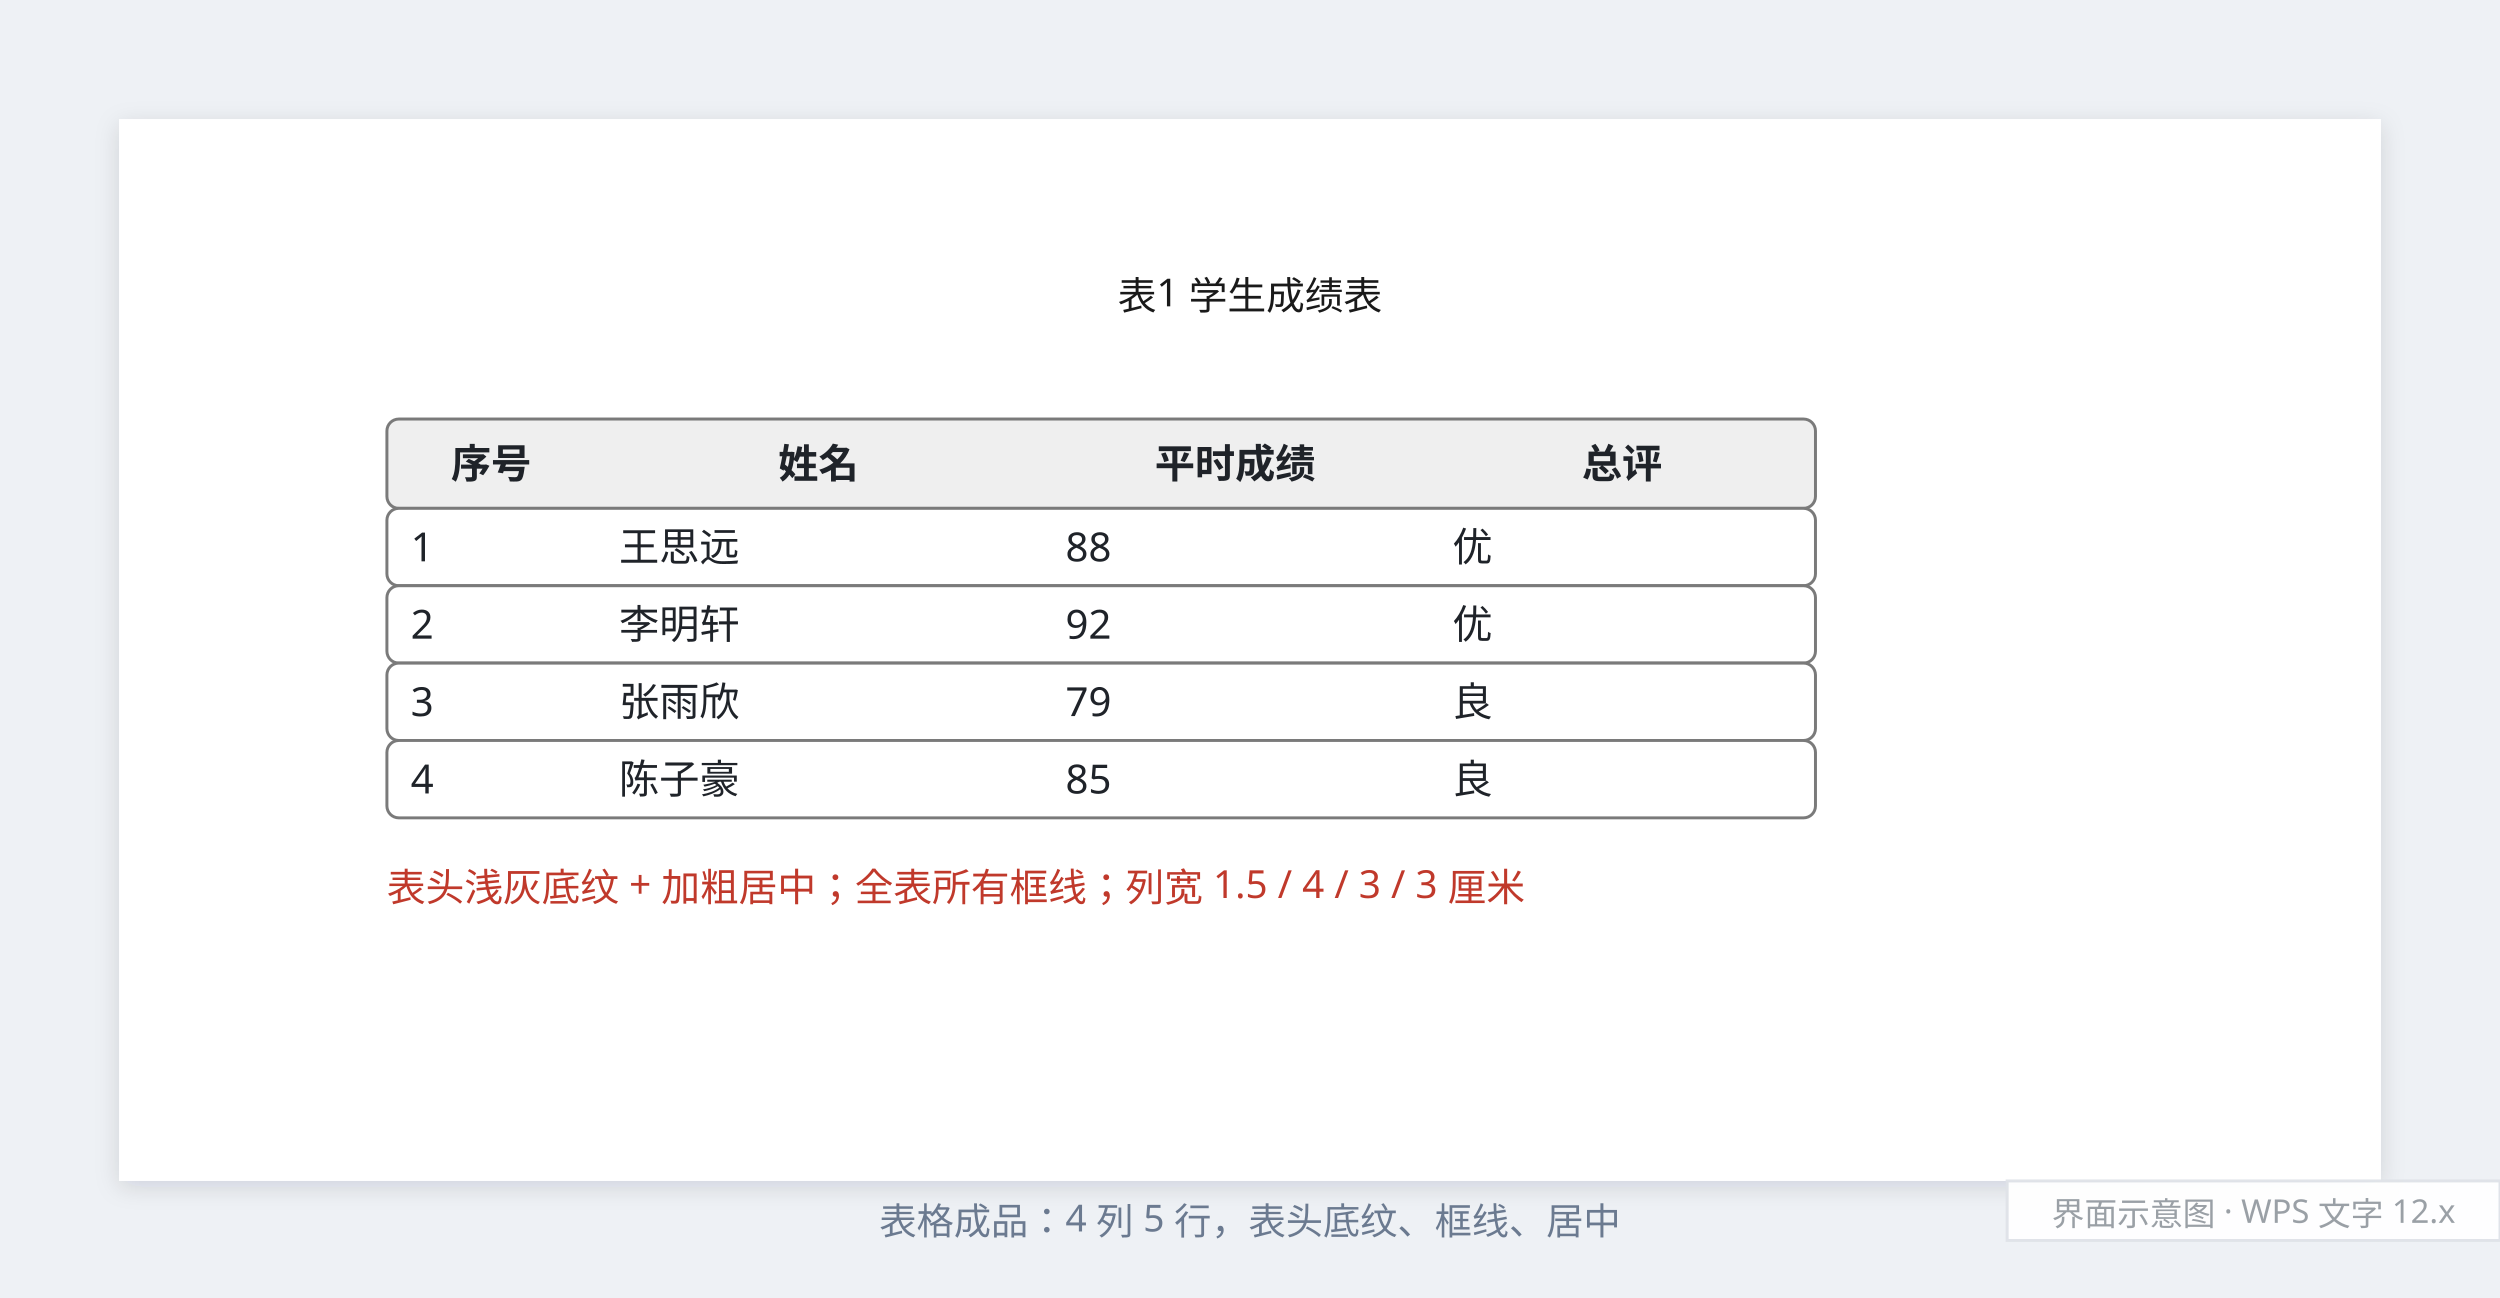
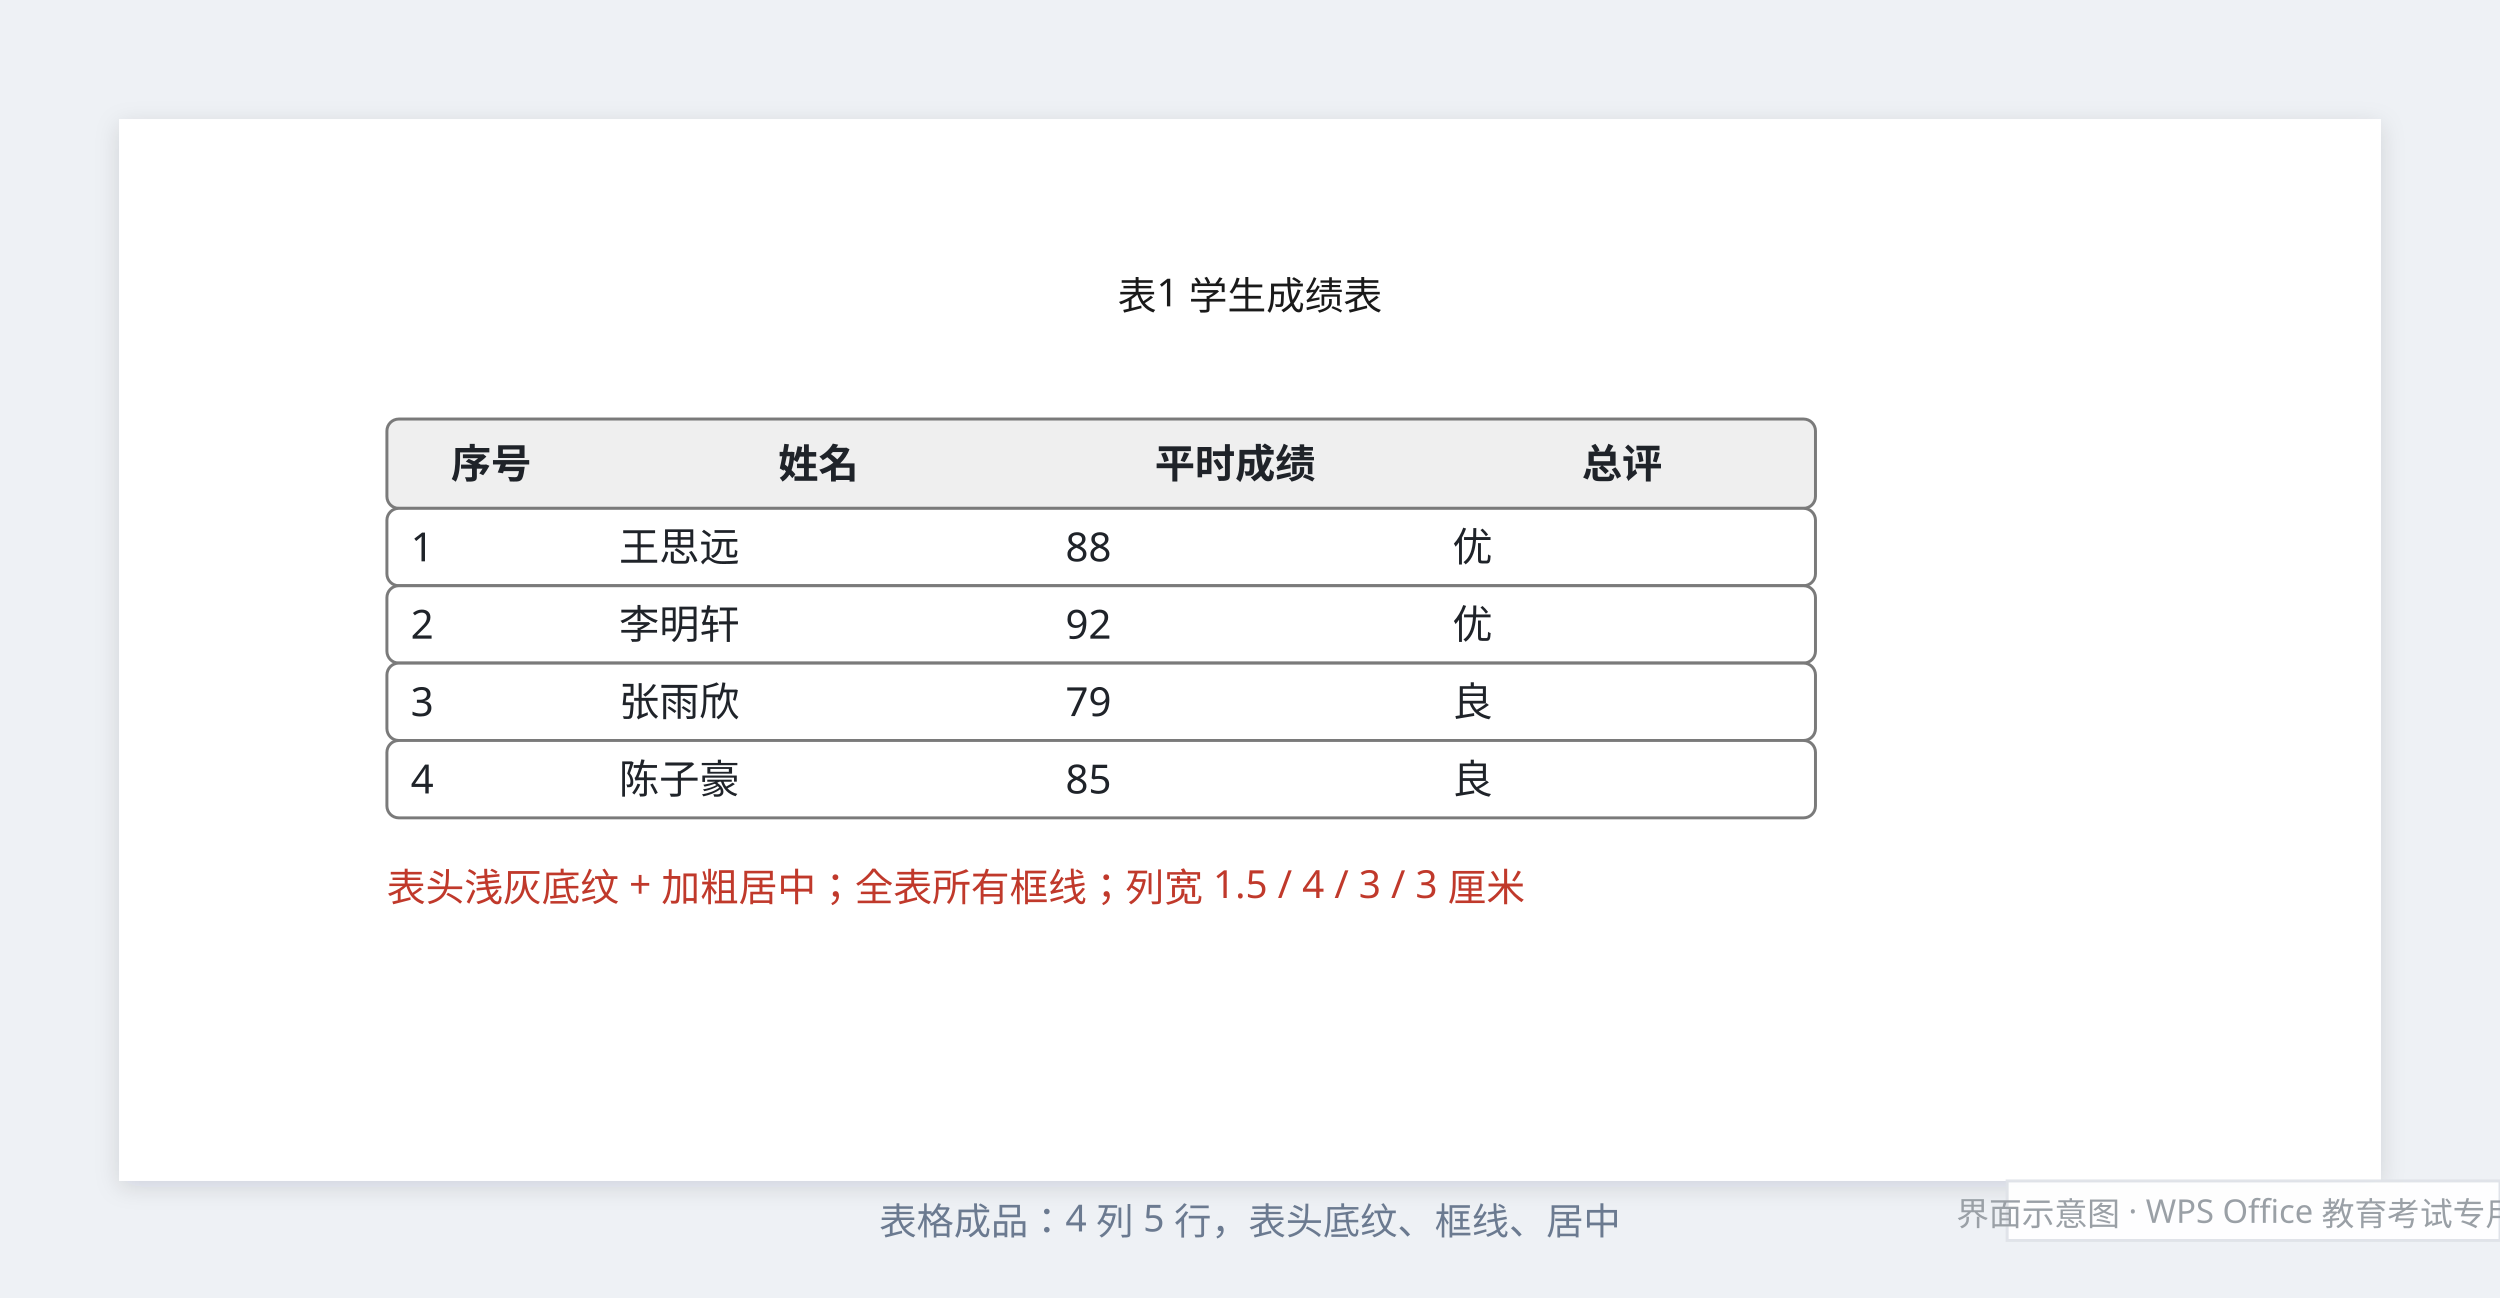
<svg xmlns="http://www.w3.org/2000/svg" width="840" height="436" viewBox="0 0 840 436">
  <defs>
    <filter id="sh" x="-20%" y="-20%" width="140%" height="140%">
      <feDropShadow dx="0" dy="2" stdDeviation="4" flood-color="#1F2329" flood-opacity="0.13" />
    </filter>
    <filter id="shs" x="-30%" y="-30%" width="160%" height="160%">
      <feDropShadow dx="0" dy="6" stdDeviation="10" flood-color="#1F2329" flood-opacity="0.18" />
    </filter>
  </defs>
  <rect width="840" height="436" fill="#EEF1F5" />
  <rect x="0.0" y="0.0" width="840.0" height="436.8" rx="0" fill="#EEF1F5" stroke="none" />
  <g transform="translate(40,40)">
    <rect x="0.0" y="0.0" width="760.0" height="356.8" rx="0" fill="#FFFFFF" stroke="none" filter="url(#sh)" />
    <text x="380.0" y="64.0" font-family="Microsoft YaHei, PingFang SC, Noto Sans SC, Source Han Sans SC, sans-serif" font-size="13.0" font-weight="400" fill="#1A1A1A" text-anchor="middle" opacity="1">表1 学生成绩表</text>
    <rect x="90.0" y="100.8" width="480.0" height="30.0" rx="4" fill="#EFEFEF" stroke="#7A7A7A" stroke-width="1" />
    <text x="125.0" y="120.6" font-family="Microsoft YaHei, PingFang SC, Noto Sans SC, Source Han Sans SC, sans-serif" font-size="13.5" font-weight="700" fill="#1F2329" text-anchor="middle" opacity="1">序号</text>
    <text x="235.0" y="120.6" font-family="Microsoft YaHei, PingFang SC, Noto Sans SC, Source Han Sans SC, sans-serif" font-size="13.5" font-weight="700" fill="#1F2329" text-anchor="middle" opacity="1">姓名</text>
    <text x="375.0" y="120.6" font-family="Microsoft YaHei, PingFang SC, Noto Sans SC, Source Han Sans SC, sans-serif" font-size="13.5" font-weight="700" fill="#1F2329" text-anchor="middle" opacity="1">平时成绩</text>
    <text x="505.0" y="120.6" font-family="Microsoft YaHei, PingFang SC, Noto Sans SC, Source Han Sans SC, sans-serif" font-size="13.5" font-weight="700" fill="#1F2329" text-anchor="middle" opacity="1">总评</text>
    <rect x="90.0" y="130.8" width="480.0" height="26.0" rx="4" fill="#FFFFFF" stroke="#7A7A7A" stroke-width="1" />
    <text x="98.0" y="148.6" font-family="Microsoft YaHei, PingFang SC, Noto Sans SC, Source Han Sans SC, sans-serif" font-size="13.5" font-weight="400" fill="#1F2329" text-anchor="start" opacity="1">1</text>
    <text x="168.0" y="148.6" font-family="Microsoft YaHei, PingFang SC, Noto Sans SC, Source Han Sans SC, sans-serif" font-size="13.5" font-weight="400" fill="#1F2329" text-anchor="start" opacity="1">王思远</text>
    <text x="318.0" y="148.6" font-family="Microsoft YaHei, PingFang SC, Noto Sans SC, Source Han Sans SC, sans-serif" font-size="13.5" font-weight="400" fill="#1F2329" text-anchor="start" opacity="1">88</text>
    <text x="448.0" y="148.6" font-family="Microsoft YaHei, PingFang SC, Noto Sans SC, Source Han Sans SC, sans-serif" font-size="13.5" font-weight="400" fill="#1F2329" text-anchor="start" opacity="1">优</text>
    <rect x="90.0" y="156.8" width="480.0" height="26.0" rx="4" fill="#FFFFFF" stroke="#7A7A7A" stroke-width="1" />
    <text x="98.0" y="174.6" font-family="Microsoft YaHei, PingFang SC, Noto Sans SC, Source Han Sans SC, sans-serif" font-size="13.5" font-weight="400" fill="#1F2329" text-anchor="start" opacity="1">2</text>
    <text x="168.0" y="174.6" font-family="Microsoft YaHei, PingFang SC, Noto Sans SC, Source Han Sans SC, sans-serif" font-size="13.5" font-weight="400" fill="#1F2329" text-anchor="start" opacity="1">李明轩</text>
    <text x="318.0" y="174.6" font-family="Microsoft YaHei, PingFang SC, Noto Sans SC, Source Han Sans SC, sans-serif" font-size="13.5" font-weight="400" fill="#1F2329" text-anchor="start" opacity="1">92</text>
    <text x="448.0" y="174.6" font-family="Microsoft YaHei, PingFang SC, Noto Sans SC, Source Han Sans SC, sans-serif" font-size="13.5" font-weight="400" fill="#1F2329" text-anchor="start" opacity="1">优</text>
    <rect x="90.0" y="182.8" width="480.0" height="26.0" rx="4" fill="#FFFFFF" stroke="#7A7A7A" stroke-width="1" />
    <text x="98.0" y="200.6" font-family="Microsoft YaHei, PingFang SC, Noto Sans SC, Source Han Sans SC, sans-serif" font-size="13.5" font-weight="400" fill="#1F2329" text-anchor="start" opacity="1">3</text>
    <text x="168.0" y="200.6" font-family="Microsoft YaHei, PingFang SC, Noto Sans SC, Source Han Sans SC, sans-serif" font-size="13.5" font-weight="400" fill="#1F2329" text-anchor="start" opacity="1">张雨欣</text>
    <text x="318.0" y="200.6" font-family="Microsoft YaHei, PingFang SC, Noto Sans SC, Source Han Sans SC, sans-serif" font-size="13.5" font-weight="400" fill="#1F2329" text-anchor="start" opacity="1">79</text>
    <text x="448.0" y="200.6" font-family="Microsoft YaHei, PingFang SC, Noto Sans SC, Source Han Sans SC, sans-serif" font-size="13.5" font-weight="400" fill="#1F2329" text-anchor="start" opacity="1">良</text>
    <rect x="90.0" y="208.8" width="480.0" height="26.0" rx="4" fill="#FFFFFF" stroke="#7A7A7A" stroke-width="1" />
    <text x="98.0" y="226.6" font-family="Microsoft YaHei, PingFang SC, Noto Sans SC, Source Han Sans SC, sans-serif" font-size="13.5" font-weight="400" fill="#1F2329" text-anchor="start" opacity="1">4</text>
    <text x="168.0" y="226.6" font-family="Microsoft YaHei, PingFang SC, Noto Sans SC, Source Han Sans SC, sans-serif" font-size="13.5" font-weight="400" fill="#1F2329" text-anchor="start" opacity="1">陈子豪</text>
    <text x="318.0" y="226.6" font-family="Microsoft YaHei, PingFang SC, Noto Sans SC, Source Han Sans SC, sans-serif" font-size="13.5" font-weight="400" fill="#1F2329" text-anchor="start" opacity="1">85</text>
    <text x="448.0" y="226.6" font-family="Microsoft YaHei, PingFang SC, Noto Sans SC, Source Han Sans SC, sans-serif" font-size="13.5" font-weight="400" fill="#1F2329" text-anchor="start" opacity="1">良</text>
    <text x="90.0" y="262.8" font-family="Microsoft YaHei, PingFang SC, Noto Sans SC, Source Han Sans SC, sans-serif" font-size="13.0" font-weight="400" fill="#C0392B" text-anchor="start" opacity="1">表头浅灰底纹 + 加粗居中；全表所有框线；列宽 1.5 / 4 / 3 / 3 厘米</text>
  </g>
  <text x="420.0" y="414.8" font-family="Microsoft YaHei, PingFang SC, Noto Sans SC, Source Han Sans SC, sans-serif" font-size="12.5" font-weight="400" fill="#6B7A90" text-anchor="middle" opacity="1">表格成品：4 列 5 行，表头底纹、框线、居中</text>
  <rect x="674.4" y="396.8" width="165.6" height="20.0" rx="0" fill="#FFFFFF" stroke="#DFE3E8" stroke-width="1" opacity="0.95" />
-   <text x="757.2" y="411.8" font-family="Microsoft YaHei, PingFang SC, Noto Sans SC, Source Han Sans SC, sans-serif" font-size="11.0" font-weight="400" fill="#9AA0A6" text-anchor="middle" opacity="1">界面示意图 · WPS 文字 12.x</text>
+   <text x="757.2" y="411.8" font-family="Microsoft YaHei, PingFang SC, Noto Sans SC, Source Han Sans SC, sans-serif" font-size="11.0" font-weight="400" fill="#9AA0A6" text-anchor="middle" opacity="1">界面示意图 · WPS Office 教育考试专用版</text>
</svg>
